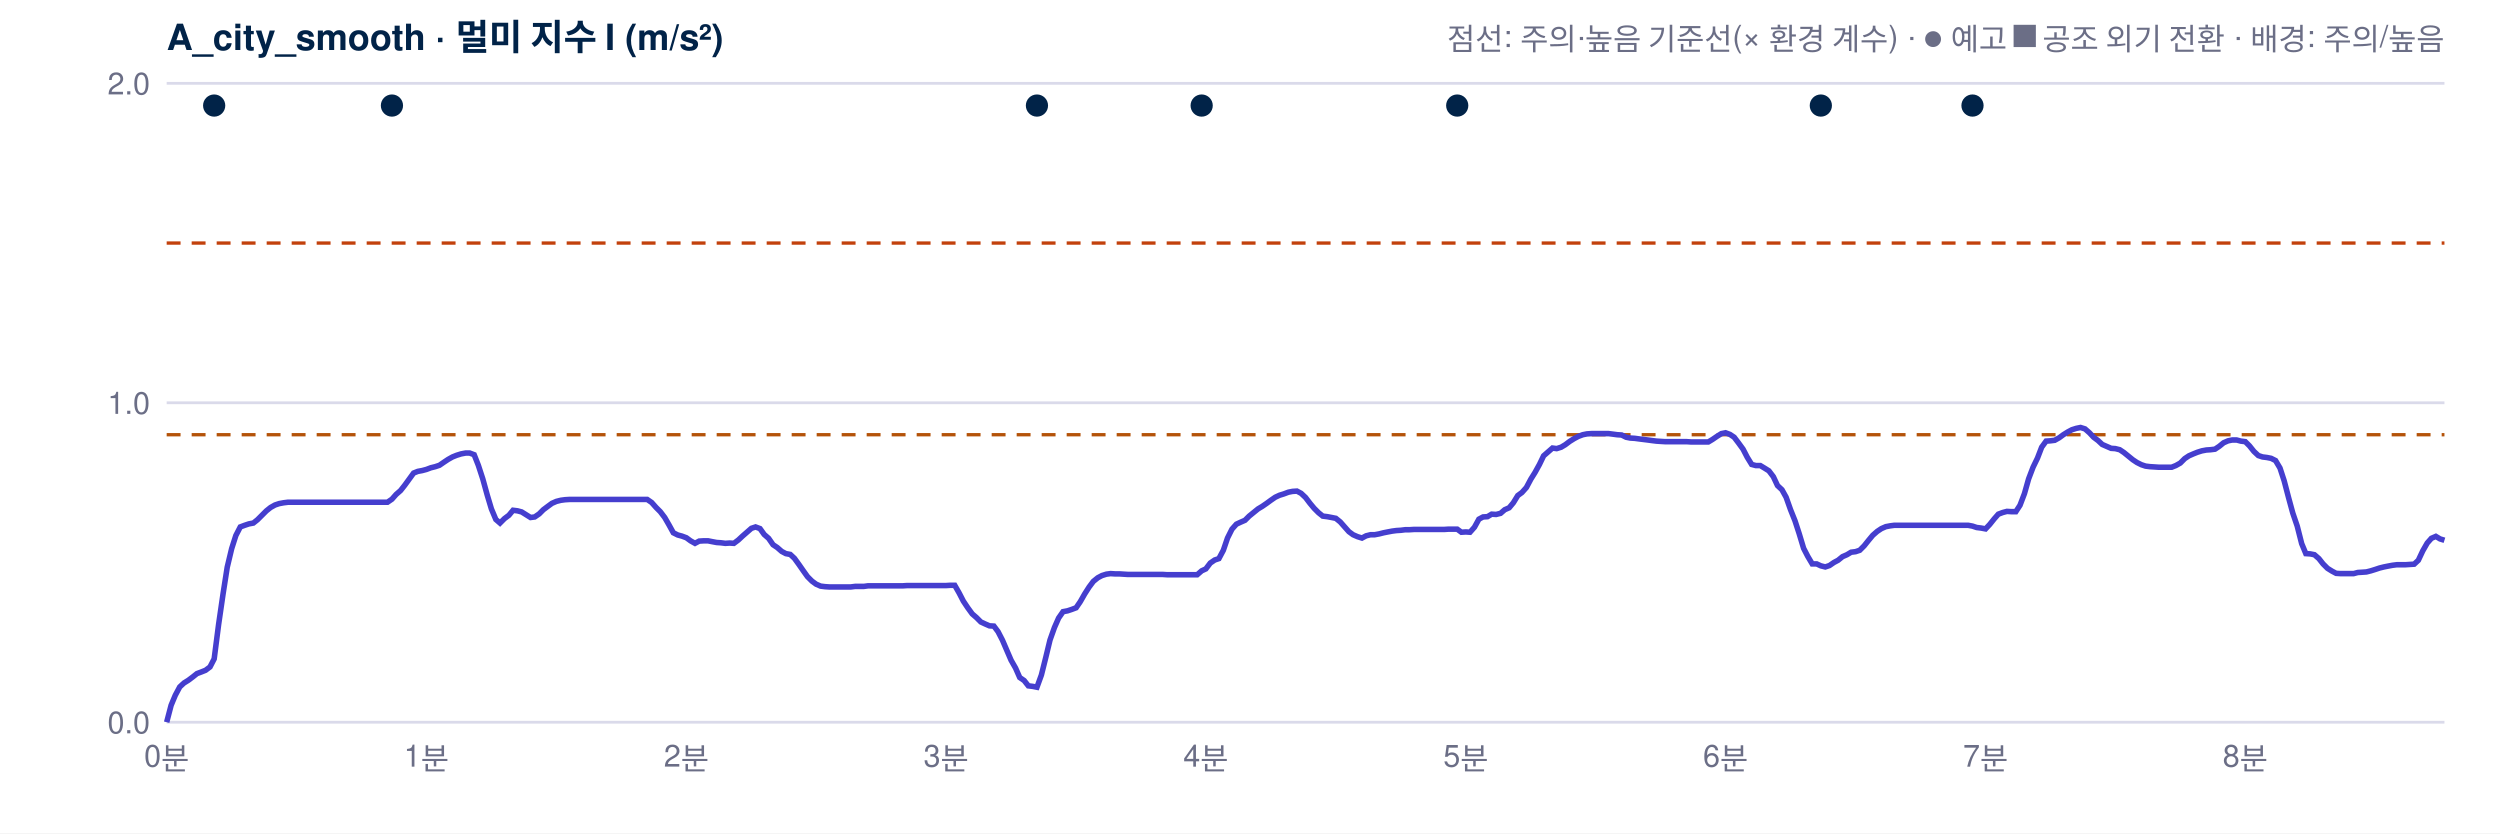
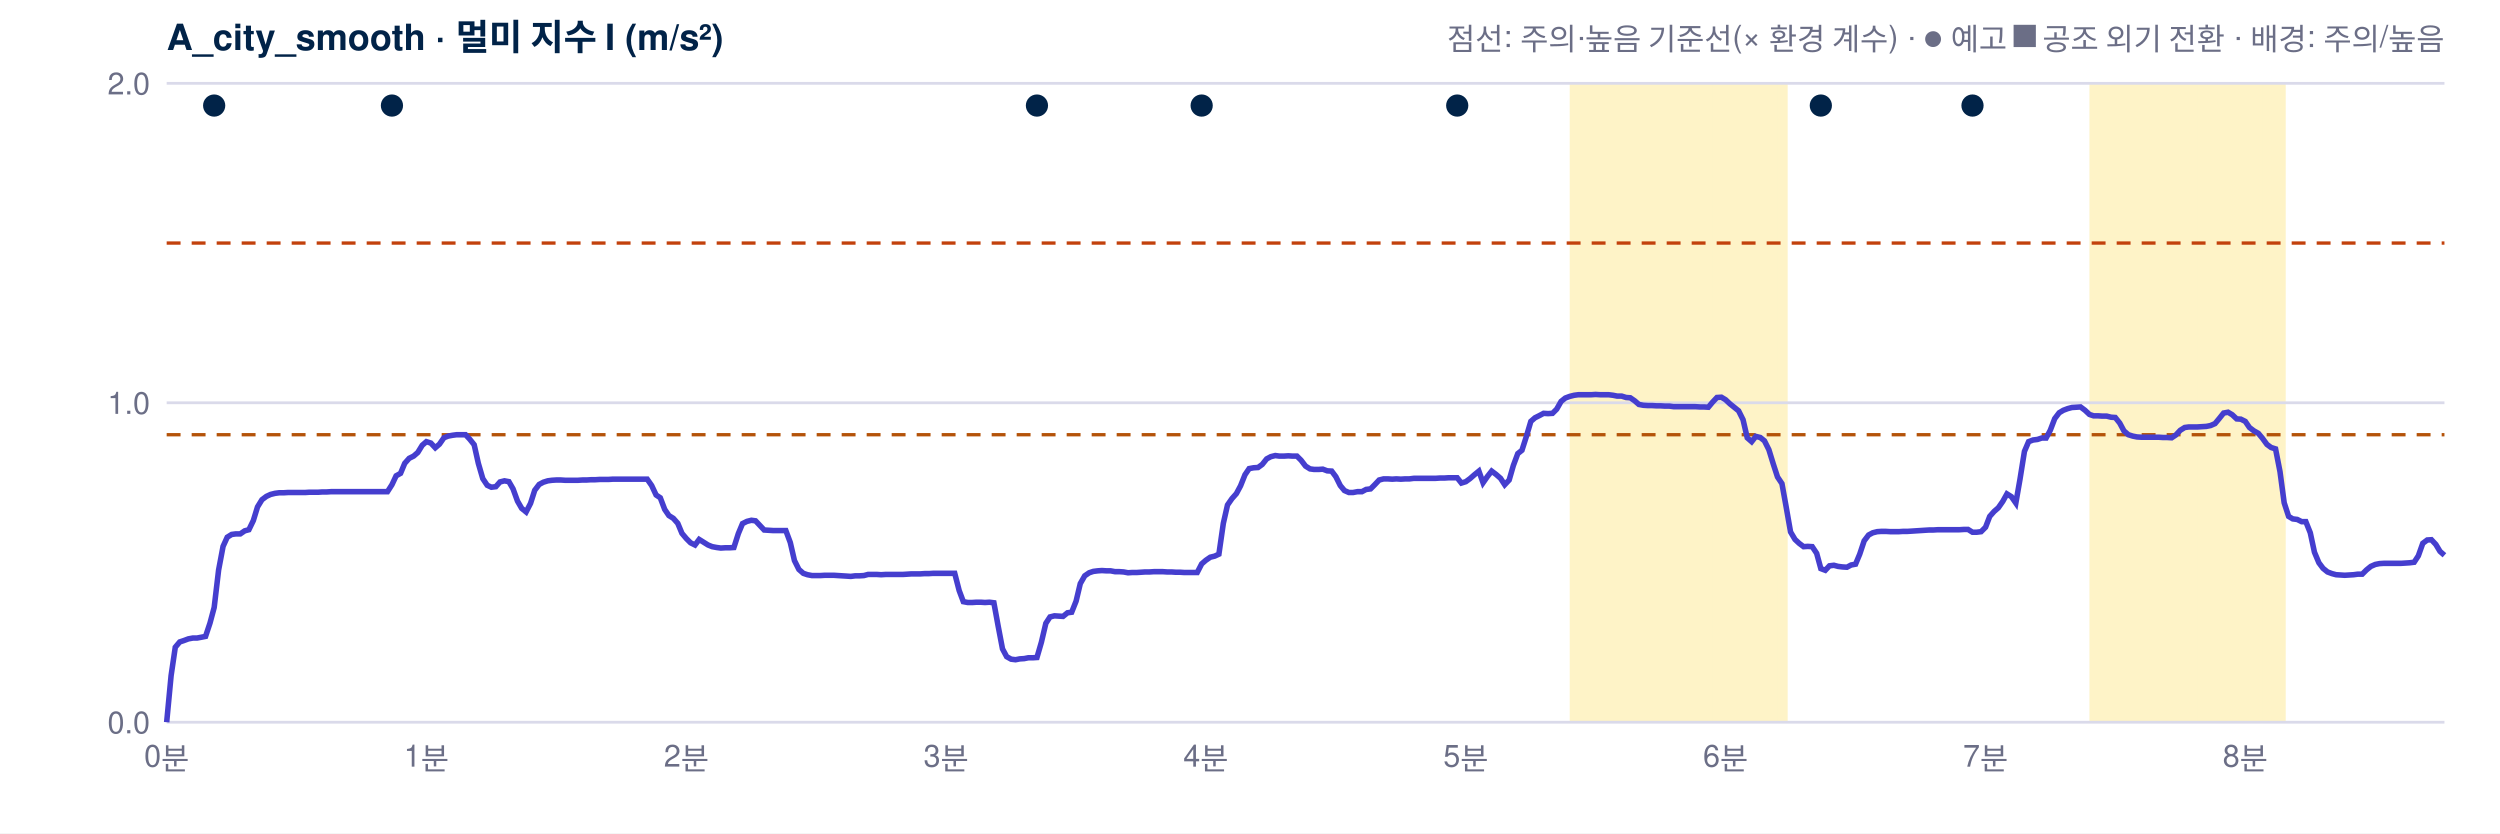
<svg xmlns="http://www.w3.org/2000/svg" viewBox="0 0 900 300" font-family="Helvetica, Arial, sans-serif" font-size="11">
  <rect width="900" height="300" fill="#fff" />
+   <rect x="565.1" y="30" width="2.06" height="230" fill="#FEF3C7" />
+   <rect x="566.7" y="30" width="2.06" height="230" fill="#FEF3C7" />
+   <rect x="568.2" y="30" width="2.06" height="230" fill="#FEF3C7" />
+   <rect x="569.8" y="30" width="2.06" height="230" fill="#FEF3C7" />
+   <rect x="571.3" y="30" width="2.06" height="230" fill="#FEF3C7" />
+   <rect x="572.9" y="30" width="2.06" height="230" fill="#FEF3C7" />
+   <rect x="574.4" y="30" width="2.06" height="230" fill="#FEF3C7" />
+   <rect x="576.0" y="30" width="2.06" height="230" fill="#FEF3C7" />
+   <rect x="577.6" y="30" width="2.06" height="230" fill="#FEF3C7" />
+   <rect x="579.1" y="30" width="2.06" height="230" fill="#FEF3C7" />
+   <rect x="580.7" y="30" width="2.06" height="230" fill="#FEF3C7" />
+   <rect x="582.2" y="30" width="2.06" height="230" fill="#FEF3C7" />
+   <rect x="583.8" y="30" width="2.06" height="230" fill="#FEF3C7" />
+   <rect x="585.4" y="30" width="2.06" height="230" fill="#FEF3C7" />
+   <rect x="586.9" y="30" width="2.06" height="230" fill="#FEF3C7" />
+   <rect x="588.5" y="30" width="2.06" height="230" fill="#FEF3C7" />
+   <rect x="590.0" y="30" width="2.06" height="230" fill="#FEF3C7" />
+   <rect x="591.6" y="30" width="2.06" height="230" fill="#FEF3C7" />
+   <rect x="593.2" y="30" width="2.06" height="230" fill="#FEF3C7" />
+   <rect x="594.7" y="30" width="2.06" height="230" fill="#FEF3C7" />
+   <rect x="596.3" y="30" width="2.06" height="230" fill="#FEF3C7" />
+   <rect x="597.8" y="30" width="2.06" height="230" fill="#FEF3C7" />
+   <rect x="599.4" y="30" width="2.06" height="230" fill="#FEF3C7" />
+   <rect x="601.0" y="30" width="2.06" height="230" fill="#FEF3C7" />
+   <rect x="602.5" y="30" width="2.06" height="230" fill="#FEF3C7" />
+   <rect x="604.1" y="30" width="2.06" height="230" fill="#FEF3C7" />
+   <rect x="605.6" y="30" width="2.06" height="230" fill="#FEF3C7" />
+   <rect x="607.2" y="30" width="2.06" height="230" fill="#FEF3C7" />
+   <rect x="608.7" y="30" width="2.06" height="230" fill="#FEF3C7" />
+   <rect x="610.3" y="30" width="2.06" height="230" fill="#FEF3C7" />
+   <rect x="611.9" y="30" width="2.06" height="230" fill="#FEF3C7" />
+   <rect x="613.4" y="30" width="2.06" height="230" fill="#FEF3C7" />
+   <rect x="615.0" y="30" width="2.06" height="230" fill="#FEF3C7" />
+   <rect x="616.5" y="30" width="2.06" height="230" fill="#FEF3C7" />
+   <rect x="618.1" y="30" width="2.06" height="230" fill="#FEF3C7" />
+   <rect x="619.7" y="30" width="2.06" height="230" fill="#FEF3C7" />
+   <rect x="621.2" y="30" width="2.06" height="230" fill="#FEF3C7" />
+   <rect x="622.8" y="30" width="2.06" height="230" fill="#FEF3C7" />
+   <rect x="624.3" y="30" width="2.06" height="230" fill="#FEF3C7" />
+   <rect x="625.9" y="30" width="2.06" height="230" fill="#FEF3C7" />
+   <rect x="627.5" y="30" width="2.06" height="230" fill="#FEF3C7" />
+   <rect x="629.0" y="30" width="2.06" height="230" fill="#FEF3C7" />
+   <rect x="630.6" y="30" width="2.06" height="230" fill="#FEF3C7" />
+   <rect x="632.1" y="30" width="2.06" height="230" fill="#FEF3C7" />
+   <rect x="633.7" y="30" width="2.06" height="230" fill="#FEF3C7" />
+   <rect x="635.2" y="30" width="2.06" height="230" fill="#FEF3C7" />
+   <rect x="636.8" y="30" width="2.06" height="230" fill="#FEF3C7" />
+   <rect x="638.4" y="30" width="2.06" height="230" fill="#FEF3C7" />
+   <rect x="639.9" y="30" width="2.06" height="230" fill="#FEF3C7" />
+   <rect x="641.5" y="30" width="2.06" height="230" fill="#FEF3C7" />
+   <rect x="752.2" y="30" width="2.06" height="230" fill="#FEF3C7" />
+   <rect x="753.7" y="30" width="2.06" height="230" fill="#FEF3C7" />
+   <rect x="755.3" y="30" width="2.06" height="230" fill="#FEF3C7" />
+   <rect x="756.8" y="30" width="2.06" height="230" fill="#FEF3C7" />
+   <rect x="758.4" y="30" width="2.06" height="230" fill="#FEF3C7" />
+   <rect x="760.0" y="30" width="2.06" height="230" fill="#FEF3C7" />
+   <rect x="761.5" y="30" width="2.06" height="230" fill="#FEF3C7" />
+   <rect x="763.1" y="30" width="2.06" height="230" fill="#FEF3C7" />
+   <rect x="764.6" y="30" width="2.06" height="230" fill="#FEF3C7" />
+   <rect x="766.2" y="30" width="2.06" height="230" fill="#FEF3C7" />
+   <rect x="767.8" y="30" width="2.06" height="230" fill="#FEF3C7" />
+   <rect x="769.3" y="30" width="2.06" height="230" fill="#FEF3C7" />
+   <rect x="770.9" y="30" width="2.06" height="230" fill="#FEF3C7" />
+   <rect x="772.4" y="30" width="2.06" height="230" fill="#FEF3C7" />
+   <rect x="774.0" y="30" width="2.06" height="230" fill="#FEF3C7" />
+   <rect x="775.6" y="30" width="2.06" height="230" fill="#FEF3C7" />
+   <rect x="777.1" y="30" width="2.06" height="230" fill="#FEF3C7" />
+   <rect x="778.7" y="30" width="2.06" height="230" fill="#FEF3C7" />
+   <rect x="780.2" y="30" width="2.06" height="230" fill="#FEF3C7" />
+   <rect x="781.8" y="30" width="2.06" height="230" fill="#FEF3C7" />
+   <rect x="783.3" y="30" width="2.06" height="230" fill="#FEF3C7" />
+   <rect x="784.9" y="30" width="2.06" height="230" fill="#FEF3C7" />
+   <rect x="786.5" y="30" width="2.06" height="230" fill="#FEF3C7" />
+   <rect x="788.0" y="30" width="2.06" height="230" fill="#FEF3C7" />
+   <rect x="789.6" y="30" width="2.06" height="230" fill="#FEF3C7" />
+   <rect x="791.1" y="30" width="2.06" height="230" fill="#FEF3C7" />
+   <rect x="792.7" y="30" width="2.06" height="230" fill="#FEF3C7" />
+   <rect x="794.3" y="30" width="2.06" height="230" fill="#FEF3C7" />
+   <rect x="795.8" y="30" width="2.06" height="230" fill="#FEF3C7" />
+   <rect x="797.4" y="30" width="2.06" height="230" fill="#FEF3C7" />
+   <rect x="798.9" y="30" width="2.06" height="230" fill="#FEF3C7" />
+   <rect x="800.5" y="30" width="2.06" height="230" fill="#FEF3C7" />
+   <rect x="802.1" y="30" width="2.06" height="230" fill="#FEF3C7" />
+   <rect x="803.6" y="30" width="2.06" height="230" fill="#FEF3C7" />
+   <rect x="805.2" y="30" width="2.06" height="230" fill="#FEF3C7" />
+   <rect x="806.7" y="30" width="2.06" height="230" fill="#FEF3C7" />
+   <rect x="808.3" y="30" width="2.06" height="230" fill="#FEF3C7" />
+   <rect x="809.8" y="30" width="2.06" height="230" fill="#FEF3C7" />
+   <rect x="811.4" y="30" width="2.06" height="230" fill="#FEF3C7" />
+   <rect x="813.0" y="30" width="2.06" height="230" fill="#FEF3C7" />
+   <rect x="814.5" y="30" width="2.06" height="230" fill="#FEF3C7" />
+   <rect x="816.1" y="30" width="2.06" height="230" fill="#FEF3C7" />
+   <rect x="817.6" y="30" width="2.06" height="230" fill="#FEF3C7" />
+   <rect x="819.2" y="30" width="2.06" height="230" fill="#FEF3C7" />
+   <rect x="820.8" y="30" width="2.06" height="230" fill="#FEF3C7" />
  <line x1="60" y1="260.0" x2="880" y2="260.0" stroke="#DADAEA" />
  <text x="54" y="264.0" text-anchor="end" fill="#6B6E86">0.0</text>
  <line x1="60" y1="145.0" x2="880" y2="145.0" stroke="#DADAEA" />
  <text x="54" y="149.0" text-anchor="end" fill="#6B6E86">1.0</text>
  <line x1="60" y1="30.0" x2="880" y2="30.0" stroke="#DADAEA" />
  <text x="54" y="34.0" text-anchor="end" fill="#6B6E86">2.0</text>
  <polyline points="60.0,156.5 61.6,156.5 63.1,156.5 64.7,156.5 66.2,156.5 67.8,156.5 69.4,156.5 70.9,156.5 72.5,156.5 74.0,156.5 75.6,156.5 77.1,156.5 78.7,156.5 80.3,156.5 81.8,156.5 83.4,156.5 84.9,156.5 86.5,156.5 88.1,156.5 89.6,156.5 91.2,156.5 92.7,156.5 94.3,156.5 95.9,156.5 97.4,156.5 99.0,156.5 100.5,156.5 102.1,156.5 103.7,156.5 105.2,156.5 106.8,156.5 108.3,156.5 109.9,156.5 111.4,156.5 113.0,156.5 114.6,156.5 116.1,156.5 117.7,156.5 119.2,156.5 120.8,156.5 122.4,156.5 123.9,156.5 125.5,156.5 127.0,156.5 128.6,156.5 130.2,156.5 131.7,156.5 133.3,156.5 134.8,156.5 136.4,156.5 137.9,156.5 139.5,156.5 141.1,156.5 142.6,156.5 144.2,156.5 145.7,156.5 147.3,156.5 148.9,156.5 150.4,156.5 152.0,156.5 153.5,156.5 155.1,156.5 156.7,156.5 158.2,156.5 159.8,156.5 161.3,156.5 162.9,156.5 164.4,156.5 166.0,156.5 167.6,156.5 169.1,156.5 170.7,156.5 172.2,156.5 173.8,156.5 175.4,156.5 176.9,156.5 178.5,156.5 180.0,156.5 181.6,156.5 183.2,156.5 184.7,156.5 186.3,156.5 187.8,156.5 189.4,156.5 191.0,156.5 192.5,156.5 194.1,156.5 195.6,156.5 197.2,156.5 198.7,156.5 200.3,156.5 201.9,156.5 203.4,156.5 205.0,156.5 206.5,156.5 208.1,156.5 209.7,156.5 211.2,156.5 212.8,156.5 214.3,156.5 215.9,156.5 217.5,156.5 219.0,156.5 220.6,156.5 222.1,156.5 223.7,156.5 225.2,156.5 226.8,156.5 228.4,156.5 229.9,156.5 231.5,156.5 233.0,156.5 234.6,156.5 236.2,156.5 237.7,156.5 239.3,156.5 240.8,156.5 242.4,156.5 244.0,156.5 245.5,156.5 247.1,156.5 248.6,156.5 250.2,156.5 251.7,156.5 253.3,156.5 254.9,156.5 256.4,156.5 258.0,156.5 259.5,156.5 261.1,156.5 262.7,156.5 264.2,156.5 265.8,156.5 267.3,156.5 268.9,156.5 270.5,156.5 272.0,156.5 273.6,156.5 275.1,156.5 276.7,156.5 278.3,156.5 279.8,156.5 281.4,156.5 282.9,156.5 284.5,156.5 286.0,156.5 287.6,156.5 289.2,156.5 290.7,156.5 292.3,156.5 293.8,156.5 295.4,156.5 297.0,156.5 298.5,156.5 300.1,156.5 301.6,156.5 303.2,156.5 304.8,156.5 306.3,156.5 307.9,156.5 309.4,156.5 311.0,156.5 312.5,156.5 314.1,156.5 315.7,156.5 317.2,156.5 318.8,156.5 320.3,156.5 321.9,156.5 323.5,156.5 325.0,156.5 326.6,156.5 328.1,156.5 329.7,156.5 331.3,156.5 332.8,156.5 334.4,156.5 335.9,156.5 337.5,156.5 339.0,156.5 340.6,156.5 342.2,156.5 343.7,156.5 345.3,156.5 346.8,156.5 348.4,156.5 350.0,156.5 351.5,156.5 353.1,156.5 354.6,156.5 356.2,156.5 357.8,156.5 359.3,156.5 360.9,156.5 362.4,156.5 364.0,156.5 365.6,156.5 367.1,156.5 368.7,156.5 370.2,156.5 371.8,156.5 373.3,156.5 374.9,156.5 376.5,156.5 378.0,156.5 379.6,156.5 381.1,156.5 382.7,156.5 384.3,156.5 385.8,156.5 387.4,156.5 388.9,156.5 390.5,156.5 392.1,156.5 393.6,156.5 395.2,156.5 396.7,156.5 398.3,156.5 399.8,156.5 401.4,156.5 403.0,156.5 404.5,156.5 406.1,156.5 407.6,156.5 409.2,156.5 410.8,156.5 412.3,156.5 413.9,156.5 415.4,156.5 417.0,156.5 418.6,156.5 420.1,156.5 421.7,156.5 423.2,156.5 424.8,156.5 426.3,156.5 427.9,156.5 429.5,156.5 431.0,156.5 432.6,156.5 434.1,156.5 435.7,156.5 437.3,156.5 438.8,156.5 440.4,156.5 441.9,156.5 443.5,156.5 445.1,156.5 446.6,156.5 448.2,156.5 449.7,156.5 451.3,156.5 452.9,156.5 454.4,156.5 456.0,156.5 457.5,156.5 459.1,156.5 460.6,156.5 462.2,156.5 463.8,156.5 465.3,156.5 466.9,156.5 468.4,156.5 470.0,156.5 471.6,156.5 473.1,156.5 474.7,156.5 476.2,156.5 477.8,156.5 479.4,156.5 480.9,156.5 482.5,156.5 484.0,156.5 485.6,156.5 487.1,156.5 488.7,156.5 490.3,156.5 491.8,156.5 493.4,156.5 494.9,156.5 496.5,156.5 498.1,156.5 499.6,156.5 501.2,156.5 502.7,156.5 504.3,156.5 505.9,156.5 507.4,156.5 509.0,156.5 510.5,156.5 512.1,156.5 513.7,156.5 515.2,156.5 516.8,156.5 518.3,156.5 519.9,156.5 521.4,156.5 523.0,156.5 524.6,156.5 526.1,156.5 527.7,156.5 529.2,156.5 530.8,156.5 532.4,156.5 533.9,156.5 535.5,156.5 537.0,156.5 538.6,156.5 540.2,156.5 541.7,156.5 543.3,156.5 544.8,156.5 546.4,156.5 547.9,156.5 549.5,156.5 551.1,156.5 552.6,156.5 554.2,156.5 555.7,156.5 557.3,156.5 558.9,156.5 560.4,156.5 562.0,156.5 563.5,156.5 565.1,156.5 566.7,156.5 568.2,156.5 569.8,156.5 571.3,156.5 572.9,156.5 574.4,156.5 576.0,156.5 577.6,156.5 579.1,156.5 580.7,156.5 582.2,156.5 583.8,156.5 585.4,156.5 586.9,156.5 588.5,156.5 590.0,156.5 591.6,156.5 593.2,156.5 594.7,156.5 596.3,156.5 597.8,156.5 599.4,156.5 601.0,156.5 602.5,156.5 604.1,156.5 605.6,156.5 607.2,156.5 608.7,156.5 610.3,156.5 611.9,156.5 613.4,156.5 615.0,156.5 616.5,156.5 618.1,156.5 619.7,156.5 621.2,156.5 622.8,156.5 624.3,156.5 625.9,156.5 627.5,156.5 629.0,156.5 630.6,156.5 632.1,156.5 633.7,156.5 635.2,156.5 636.8,156.5 638.4,156.5 639.9,156.5 641.5,156.5 643.0,156.5 644.6,156.5 646.2,156.5 647.7,156.5 649.3,156.5 650.8,156.5 652.4,156.5 654.0,156.5 655.5,156.5 657.1,156.5 658.6,156.5 660.2,156.5 661.7,156.5 663.3,156.5 664.9,156.5 666.4,156.5 668.0,156.5 669.5,156.5 671.1,156.5 672.7,156.5 674.2,156.5 675.8,156.5 677.3,156.5 678.9,156.5 680.5,156.5 682.0,156.5 683.6,156.5 685.1,156.5 686.7,156.5 688.3,156.5 689.8,156.5 691.4,156.5 692.9,156.5 694.5,156.5 696.0,156.5 697.6,156.5 699.2,156.5 700.7,156.5 702.3,156.5 703.8,156.5 705.4,156.5 707.0,156.5 708.5,156.5 710.1,156.5 711.6,156.5 713.2,156.5 714.8,156.5 716.3,156.5 717.9,156.5 719.4,156.5 721.0,156.5 722.5,156.5 724.1,156.5 725.7,156.5 727.2,156.5 728.8,156.5 730.3,156.5 731.9,156.5 733.5,156.5 735.0,156.5 736.6,156.5 738.1,156.5 739.7,156.5 741.3,156.5 742.8,156.5 744.4,156.5 745.9,156.5 747.5,156.5 749.0,156.5 750.6,156.5 752.2,156.5 753.7,156.5 755.3,156.5 756.8,156.5 758.4,156.5 760.0,156.5 761.5,156.5 763.1,156.5 764.6,156.5 766.2,156.5 767.8,156.5 769.3,156.5 770.9,156.5 772.4,156.5 774.0,156.5 775.6,156.5 777.1,156.5 778.7,156.5 780.2,156.5 781.8,156.5 783.3,156.5 784.9,156.5 786.5,156.5 788.0,156.5 789.6,156.5 791.1,156.5 792.7,156.5 794.3,156.5 795.8,156.5 797.4,156.5 798.9,156.5 800.5,156.5 802.1,156.5 803.6,156.5 805.2,156.5 806.7,156.5 808.3,156.5 809.8,156.5 811.4,156.5 813.0,156.5 814.5,156.5 816.1,156.5 817.6,156.5 819.2,156.5 820.8,156.5 822.3,156.5 823.9,156.5 825.4,156.5 827.0,156.5 828.6,156.5 830.1,156.5 831.7,156.5 833.2,156.5 834.8,156.5 836.3,156.5 837.9,156.5 839.5,156.5 841.0,156.5 842.6,156.5 844.1,156.5 845.7,156.5 847.3,156.5 848.8,156.5 850.4,156.5 851.9,156.5 853.5,156.5 855.1,156.5 856.6,156.5 858.2,156.5 859.7,156.5 861.3,156.5 862.9,156.5 864.4,156.5 866.0,156.5 867.5,156.5 869.1,156.5 870.6,156.5 872.2,156.5 873.8,156.5 875.3,156.5 876.9,156.5 878.4,156.5 880.0,156.5" fill="none" stroke="#B45309" stroke-width="1.2" stroke-dasharray="5 4" />
  <polyline points="60.0,87.5 61.6,87.5 63.1,87.5 64.7,87.5 66.2,87.5 67.8,87.5 69.4,87.5 70.9,87.5 72.5,87.5 74.0,87.5 75.6,87.5 77.1,87.5 78.7,87.5 80.3,87.5 81.8,87.5 83.4,87.5 84.9,87.5 86.5,87.5 88.1,87.5 89.6,87.5 91.2,87.5 92.7,87.5 94.3,87.5 95.9,87.5 97.4,87.5 99.0,87.5 100.5,87.5 102.1,87.5 103.7,87.5 105.2,87.5 106.8,87.5 108.3,87.5 109.9,87.5 111.4,87.5 113.0,87.5 114.6,87.5 116.1,87.5 117.7,87.5 119.2,87.5 120.8,87.5 122.4,87.5 123.9,87.5 125.5,87.5 127.0,87.5 128.6,87.5 130.2,87.5 131.7,87.5 133.3,87.5 134.8,87.5 136.4,87.5 137.9,87.5 139.5,87.5 141.1,87.5 142.6,87.5 144.2,87.5 145.7,87.5 147.3,87.5 148.9,87.5 150.4,87.5 152.0,87.5 153.5,87.5 155.1,87.5 156.7,87.5 158.2,87.5 159.8,87.5 161.3,87.5 162.9,87.5 164.4,87.5 166.0,87.5 167.6,87.5 169.1,87.5 170.7,87.5 172.2,87.5 173.8,87.5 175.4,87.5 176.9,87.5 178.5,87.5 180.0,87.5 181.6,87.5 183.2,87.5 184.7,87.5 186.3,87.5 187.8,87.5 189.4,87.5 191.0,87.5 192.5,87.5 194.1,87.5 195.6,87.5 197.2,87.5 198.7,87.5 200.3,87.5 201.9,87.5 203.4,87.5 205.0,87.5 206.5,87.5 208.1,87.5 209.7,87.5 211.2,87.5 212.8,87.5 214.3,87.5 215.9,87.5 217.5,87.5 219.0,87.5 220.6,87.5 222.1,87.5 223.7,87.5 225.2,87.5 226.8,87.5 228.4,87.5 229.9,87.5 231.5,87.5 233.0,87.5 234.6,87.5 236.2,87.5 237.7,87.5 239.3,87.5 240.8,87.5 242.4,87.5 244.0,87.5 245.5,87.5 247.1,87.5 248.6,87.5 250.2,87.5 251.7,87.5 253.3,87.5 254.9,87.5 256.4,87.5 258.0,87.5 259.5,87.5 261.1,87.5 262.7,87.5 264.2,87.5 265.8,87.5 267.3,87.5 268.9,87.5 270.5,87.5 272.0,87.5 273.6,87.5 275.1,87.5 276.7,87.5 278.3,87.5 279.8,87.5 281.4,87.5 282.9,87.5 284.5,87.5 286.0,87.5 287.6,87.5 289.2,87.5 290.7,87.5 292.3,87.5 293.8,87.5 295.4,87.5 297.0,87.5 298.5,87.5 300.1,87.5 301.6,87.5 303.2,87.5 304.8,87.5 306.3,87.5 307.9,87.5 309.4,87.5 311.0,87.5 312.5,87.5 314.1,87.5 315.7,87.5 317.2,87.5 318.8,87.5 320.3,87.5 321.9,87.5 323.5,87.5 325.0,87.5 326.6,87.5 328.1,87.5 329.7,87.5 331.3,87.5 332.8,87.5 334.4,87.5 335.9,87.5 337.5,87.5 339.0,87.5 340.6,87.5 342.2,87.5 343.7,87.5 345.3,87.5 346.8,87.5 348.4,87.5 350.0,87.5 351.5,87.5 353.1,87.5 354.6,87.5 356.2,87.5 357.8,87.5 359.3,87.5 360.9,87.5 362.4,87.5 364.0,87.5 365.6,87.5 367.1,87.5 368.7,87.5 370.2,87.5 371.8,87.5 373.3,87.5 374.9,87.5 376.5,87.5 378.0,87.5 379.6,87.5 381.1,87.5 382.7,87.5 384.3,87.5 385.8,87.5 387.4,87.5 388.9,87.5 390.5,87.5 392.1,87.5 393.6,87.5 395.2,87.5 396.7,87.5 398.3,87.5 399.8,87.5 401.4,87.5 403.0,87.5 404.5,87.5 406.1,87.5 407.6,87.5 409.2,87.5 410.8,87.5 412.3,87.5 413.9,87.5 415.4,87.5 417.0,87.5 418.6,87.5 420.1,87.5 421.7,87.5 423.2,87.5 424.8,87.5 426.3,87.5 427.9,87.5 429.5,87.5 431.0,87.5 432.6,87.5 434.1,87.5 435.7,87.5 437.3,87.5 438.8,87.5 440.4,87.5 441.9,87.5 443.5,87.5 445.1,87.5 446.6,87.5 448.2,87.5 449.7,87.5 451.3,87.5 452.9,87.5 454.4,87.5 456.0,87.5 457.5,87.5 459.1,87.5 460.6,87.5 462.2,87.5 463.8,87.5 465.3,87.5 466.9,87.5 468.4,87.5 470.0,87.5 471.6,87.5 473.1,87.5 474.7,87.5 476.2,87.5 477.8,87.5 479.4,87.5 480.9,87.5 482.5,87.5 484.0,87.5 485.6,87.5 487.1,87.5 488.7,87.5 490.3,87.5 491.8,87.5 493.4,87.5 494.9,87.5 496.5,87.5 498.1,87.5 499.6,87.5 501.2,87.5 502.7,87.5 504.3,87.5 505.9,87.5 507.4,87.5 509.0,87.5 510.5,87.5 512.1,87.5 513.7,87.5 515.2,87.5 516.8,87.5 518.3,87.5 519.9,87.5 521.4,87.5 523.0,87.5 524.6,87.5 526.1,87.5 527.7,87.5 529.2,87.5 530.8,87.5 532.4,87.5 533.9,87.5 535.5,87.5 537.0,87.5 538.6,87.5 540.2,87.5 541.7,87.5 543.3,87.5 544.8,87.5 546.4,87.5 547.9,87.5 549.5,87.5 551.1,87.5 552.6,87.5 554.2,87.5 555.7,87.5 557.3,87.5 558.9,87.5 560.4,87.5 562.0,87.5 563.5,87.5 565.1,87.5 566.7,87.5 568.2,87.5 569.8,87.5 571.3,87.5 572.9,87.5 574.4,87.5 576.0,87.5 577.6,87.5 579.1,87.5 580.7,87.5 582.2,87.5 583.8,87.5 585.4,87.5 586.9,87.5 588.5,87.5 590.0,87.5 591.6,87.5 593.2,87.5 594.7,87.5 596.3,87.5 597.8,87.5 599.4,87.5 601.0,87.5 602.5,87.5 604.1,87.5 605.6,87.5 607.2,87.5 608.7,87.5 610.3,87.5 611.9,87.5 613.4,87.5 615.0,87.5 616.5,87.5 618.1,87.5 619.7,87.5 621.2,87.5 622.8,87.5 624.3,87.5 625.9,87.5 627.5,87.5 629.0,87.5 630.6,87.5 632.1,87.5 633.7,87.5 635.2,87.5 636.8,87.5 638.4,87.5 639.9,87.5 641.5,87.5 643.0,87.5 644.6,87.5 646.2,87.5 647.7,87.5 649.3,87.5 650.8,87.5 652.4,87.5 654.0,87.5 655.5,87.5 657.1,87.5 658.6,87.5 660.2,87.5 661.7,87.5 663.3,87.5 664.9,87.5 666.4,87.5 668.0,87.5 669.5,87.5 671.1,87.5 672.7,87.5 674.2,87.5 675.8,87.5 677.3,87.5 678.9,87.5 680.5,87.5 682.0,87.5 683.6,87.5 685.1,87.5 686.7,87.5 688.3,87.5 689.8,87.5 691.4,87.5 692.9,87.5 694.5,87.5 696.0,87.5 697.6,87.5 699.2,87.5 700.7,87.5 702.3,87.5 703.8,87.5 705.4,87.5 707.0,87.5 708.5,87.5 710.1,87.5 711.6,87.5 713.2,87.5 714.8,87.5 716.3,87.5 717.9,87.5 719.4,87.5 721.0,87.5 722.5,87.5 724.1,87.5 725.7,87.5 727.2,87.5 728.8,87.5 730.3,87.5 731.9,87.5 733.5,87.5 735.0,87.5 736.6,87.5 738.1,87.5 739.7,87.5 741.3,87.5 742.8,87.5 744.4,87.5 745.9,87.5 747.5,87.5 749.0,87.5 750.6,87.5 752.2,87.5 753.7,87.5 755.3,87.5 756.8,87.5 758.4,87.5 760.0,87.5 761.5,87.5 763.1,87.5 764.6,87.5 766.2,87.5 767.8,87.5 769.3,87.5 770.9,87.5 772.4,87.5 774.0,87.5 775.6,87.5 777.1,87.5 778.7,87.5 780.2,87.5 781.8,87.5 783.3,87.5 784.9,87.5 786.5,87.5 788.0,87.5 789.6,87.5 791.1,87.5 792.7,87.5 794.3,87.5 795.8,87.5 797.4,87.5 798.9,87.5 800.5,87.5 802.1,87.5 803.6,87.5 805.2,87.5 806.7,87.5 808.3,87.5 809.8,87.5 811.4,87.5 813.0,87.5 814.5,87.5 816.1,87.5 817.6,87.5 819.2,87.5 820.8,87.5 822.3,87.5 823.9,87.5 825.4,87.5 827.0,87.5 828.6,87.5 830.1,87.5 831.7,87.5 833.2,87.5 834.8,87.5 836.3,87.5 837.9,87.5 839.5,87.5 841.0,87.5 842.6,87.5 844.1,87.5 845.7,87.5 847.3,87.5 848.8,87.5 850.4,87.5 851.9,87.5 853.5,87.5 855.1,87.5 856.6,87.5 858.2,87.5 859.7,87.5 861.3,87.5 862.9,87.5 864.4,87.5 866.0,87.5 867.5,87.5 869.1,87.5 870.6,87.5 872.2,87.5 873.8,87.5 875.3,87.5 876.9,87.5 878.4,87.5 880.0,87.5" fill="none" stroke="#C2410C" stroke-width="1.2" stroke-dasharray="5 4" />
-   <polyline points="60.0,260.0 61.6,253.9 63.1,250.3 64.7,247.3 66.2,245.9 67.8,244.9 69.4,243.7 70.9,242.5 72.5,241.9 74.0,241.3 75.6,240.1 77.1,237.2 78.7,224.8 80.3,213.8 81.8,204.2 83.4,197.5 84.9,192.8 86.5,189.7 88.1,189.1 89.6,188.6 91.2,188.3 92.7,187.1 94.3,185.5 95.9,183.9 97.4,182.7 99.0,181.8 100.5,181.3 102.1,181.0 103.7,180.8 105.2,180.8 106.8,180.8 108.3,180.8 109.9,180.8 111.4,180.8 113.0,180.8 114.6,180.8 116.1,180.8 117.7,180.8 119.2,180.8 120.8,180.8 122.4,180.8 123.9,180.8 125.5,180.8 127.0,180.8 128.6,180.8 130.2,180.8 131.7,180.8 133.3,180.8 134.8,180.8 136.4,180.8 137.9,180.8 139.5,180.8 141.1,179.7 142.6,178.0 144.2,176.6 145.7,174.7 147.3,172.5 148.9,170.3 150.4,169.7 152.0,169.4 153.5,169.0 155.1,168.4 156.7,168.0 158.2,167.5 159.8,166.4 161.3,165.4 162.9,164.5 164.4,163.9 166.0,163.4 167.6,163.1 169.1,163.1 170.7,163.7 172.2,167.5 173.8,172.4 175.4,178.2 176.9,183.2 178.5,187.0 180.0,188.3 181.6,186.7 183.2,185.5 184.7,183.7 186.3,183.9 187.8,184.3 189.4,185.3 191.0,186.3 192.5,186.1 194.1,185.0 195.6,183.5 197.2,182.3 198.7,181.2 200.3,180.5 201.9,180.1 203.4,179.9 205.0,179.8 206.5,179.8 208.1,179.8 209.7,179.8 211.2,179.8 212.8,179.8 214.3,179.8 215.9,179.8 217.5,179.8 219.0,179.8 220.6,179.8 222.1,179.8 223.7,179.8 225.2,179.8 226.8,179.8 228.4,179.8 229.9,179.8 231.5,179.8 233.0,179.8 234.6,180.9 236.2,182.7 237.7,184.2 239.3,186.3 240.8,188.9 242.4,191.8 244.0,192.6 245.5,193.0 247.1,193.6 248.6,194.7 250.2,195.6 251.7,194.8 253.3,194.7 254.9,194.7 256.4,195.0 258.0,195.3 259.5,195.4 261.1,195.6 262.7,195.5 264.2,195.6 265.8,194.4 267.3,193.0 268.9,191.6 270.5,190.2 272.0,189.7 273.6,190.3 275.1,192.4 276.7,193.8 278.3,196.1 279.8,197.1 281.4,198.5 282.9,199.3 284.5,199.6 286.0,201.0 287.6,203.2 289.2,205.5 290.7,207.6 292.3,209.2 293.8,210.3 295.4,211.0 297.0,211.2 298.5,211.3 300.1,211.3 301.6,211.3 303.2,211.3 304.8,211.3 306.3,211.3 307.9,211.1 309.4,211.1 311.0,211.1 312.5,210.9 314.1,210.9 315.7,210.9 317.2,210.9 318.8,210.9 320.3,210.9 321.9,210.9 323.5,210.9 325.0,210.9 326.6,210.8 328.1,210.8 329.7,210.8 331.3,210.8 332.8,210.8 334.4,210.8 335.9,210.8 337.5,210.8 339.0,210.8 340.6,210.8 342.2,210.7 343.7,210.7 345.3,213.5 346.8,216.4 348.4,218.8 350.0,221.0 351.5,222.3 353.1,223.9 354.6,224.6 356.2,225.3 357.8,225.4 359.3,227.4 360.9,230.5 362.4,234.0 364.0,237.7 365.6,240.5 367.1,243.9 368.7,245.0 370.2,246.9 371.8,247.1 373.3,247.4 374.9,243.0 376.5,236.6 378.0,230.4 379.6,225.9 381.1,222.5 382.7,220.2 384.3,219.9 385.8,219.4 387.4,218.8 388.9,216.6 390.5,213.8 392.1,211.3 393.6,209.3 395.2,208.0 396.7,207.2 398.3,206.7 399.8,206.5 401.4,206.6 403.0,206.6 404.5,206.7 406.1,206.8 407.6,206.8 409.2,206.8 410.8,206.8 412.3,206.8 413.9,206.8 415.4,206.8 417.0,206.8 418.6,206.8 420.1,206.9 421.7,206.9 423.2,206.9 424.8,206.9 426.3,206.9 427.9,206.9 429.5,206.9 431.0,206.9 432.6,205.5 434.1,204.8 435.7,202.7 437.3,201.6 438.8,201.1 440.4,198.1 441.9,193.7 443.5,190.5 445.1,188.7 446.6,188.0 448.2,187.3 449.7,185.8 451.3,184.5 452.9,183.2 454.4,182.3 456.0,181.2 457.5,180.1 459.1,179.0 460.6,178.3 462.2,177.8 463.8,177.2 465.3,176.9 466.9,176.8 468.4,177.6 470.0,179.1 471.6,181.2 473.1,183.0 474.7,184.6 476.2,185.8 477.8,186.0 479.4,186.3 480.9,186.6 482.5,187.9 484.0,189.6 485.6,191.4 487.1,192.5 488.7,193.2 490.3,193.7 491.8,192.9 493.4,192.5 494.9,192.5 496.5,192.2 498.1,191.8 499.6,191.5 501.2,191.2 502.7,191.0 504.3,190.9 505.9,190.7 507.4,190.7 509.0,190.6 510.5,190.6 512.1,190.6 513.7,190.6 515.2,190.6 516.8,190.6 518.3,190.6 519.9,190.6 521.4,190.5 523.0,190.5 524.6,190.5 526.1,191.6 527.7,191.5 529.2,191.6 530.8,189.8 532.4,186.9 533.9,186.1 535.5,186.0 537.0,185.1 538.6,185.2 540.2,184.8 541.7,183.5 543.3,182.8 544.8,181.0 546.4,178.4 547.9,177.3 549.5,175.5 551.1,172.5 552.6,170.1 554.2,167.2 555.7,164.1 557.3,162.7 558.9,161.3 560.4,161.5 562.0,161.0 563.5,160.1 565.1,158.9 566.7,157.9 568.2,157.1 569.8,156.5 571.3,156.2 572.9,156.1 574.4,156.1 576.0,156.1 577.6,156.1 579.1,156.1 580.7,156.3 582.2,156.5 583.8,156.6 585.4,157.4 586.9,157.7 588.5,157.8 590.0,158.0 591.6,158.2 593.2,158.4 594.7,158.6 596.3,158.8 597.8,158.9 599.4,159.0 601.0,159.0 602.5,159.0 604.1,159.0 605.6,159.0 607.2,159.0 608.7,159.1 610.3,159.1 611.9,159.1 613.4,159.1 615.0,159.1 616.5,158.2 618.1,157.1 619.7,156.1 621.2,155.8 622.8,156.4 624.3,157.4 625.9,159.5 627.5,161.7 629.0,164.6 630.6,167.2 632.1,167.6 633.7,167.6 635.2,168.5 636.8,169.5 638.4,171.6 639.9,174.8 641.5,176.3 643.0,179.0 644.6,183.5 646.2,187.5 647.7,192.1 649.3,197.4 650.8,200.3 652.4,203.0 654.0,203.0 655.5,203.7 657.1,204.1 658.6,203.6 660.2,202.5 661.7,201.7 663.3,200.4 664.9,199.7 666.4,198.8 668.0,198.6 669.5,198.1 671.1,196.5 672.7,194.5 674.2,192.7 675.8,191.3 677.3,190.3 678.9,189.6 680.5,189.3 682.0,189.1 683.6,189.1 685.1,189.1 686.7,189.1 688.3,189.1 689.8,189.1 691.4,189.1 692.9,189.1 694.5,189.1 696.0,189.1 697.6,189.1 699.2,189.1 700.7,189.1 702.3,189.1 703.8,189.1 705.4,189.1 707.0,189.1 708.5,189.1 710.1,189.4 711.6,189.9 713.2,190.1 714.8,190.4 716.3,188.8 717.9,186.8 719.4,185.1 721.0,184.5 722.5,184.1 724.1,184.2 725.7,184.2 727.2,181.9 728.8,177.7 730.3,172.4 731.9,168.2 733.5,164.9 735.0,161.0 736.6,158.8 738.1,158.7 739.7,158.5 741.3,157.6 742.8,156.5 744.4,155.5 745.9,154.7 747.5,154.2 749.0,153.9 750.6,154.4 752.2,155.8 753.7,157.4 755.3,158.6 756.8,160.0 758.4,160.7 760.0,161.4 761.5,161.5 763.1,161.9 764.6,162.9 766.2,164.2 767.8,165.5 769.3,166.5 770.9,167.3 772.4,167.8 774.0,168.0 775.6,168.1 777.1,168.2 778.7,168.2 780.2,168.2 781.8,168.2 783.3,167.6 784.9,166.7 786.5,165.1 788.0,164.1 789.6,163.4 791.1,162.8 792.7,162.3 794.3,162.0 795.8,161.9 797.4,161.7 798.9,160.7 800.5,159.4 802.1,158.7 803.6,158.4 805.2,158.4 806.7,158.8 808.3,159.0 809.8,160.5 811.4,162.5 813.0,164.0 814.5,164.5 816.1,164.7 817.6,165.0 819.2,165.8 820.8,168.5 822.3,173.1 823.9,179.2 825.4,184.7 827.0,189.4 828.6,195.7 830.1,199.3 831.7,199.4 833.2,199.7 834.8,201.1 836.3,203.0 837.9,204.6 839.5,205.6 841.0,206.4 842.6,206.5 844.1,206.5 845.7,206.5 847.3,206.5 848.8,206.1 850.4,206.0 851.9,205.9 853.5,205.5 855.1,205.0 856.6,204.5 858.2,204.1 859.7,203.8 861.3,203.5 862.9,203.3 864.4,203.3 866.0,203.3 867.5,203.2 869.1,203.1 870.6,201.7 872.2,198.3 873.8,195.5 875.3,193.8 876.9,193.1 878.4,194.0 880.0,194.5" fill="none" stroke="#453ECE" stroke-width="2" />
+   <polyline points="60.0,260.0 61.6,243.2 63.1,233.0 64.7,231.1 66.2,230.6 67.8,230.0 69.4,229.7 70.9,229.7 72.5,229.4 74.0,229.1 75.6,224.3 77.1,218.7 78.7,205.2 80.3,196.7 81.8,193.4 83.4,192.4 84.9,192.2 86.5,192.2 88.1,191.1 89.6,190.7 91.2,187.4 92.7,182.5 94.3,179.9 95.9,178.7 97.4,178.0 99.0,177.6 100.5,177.4 102.1,177.4 103.7,177.3 105.2,177.3 106.8,177.3 108.3,177.3 109.9,177.3 111.4,177.2 113.0,177.2 114.6,177.2 116.1,177.1 117.7,177.1 119.2,177.0 120.8,177.0 122.4,177.0 123.9,177.0 125.5,177.0 127.0,177.0 128.6,177.0 130.2,177.0 131.7,177.0 133.3,177.0 134.8,177.0 136.4,177.0 137.9,177.0 139.5,177.0 141.1,174.5 142.6,171.3 144.2,170.4 145.7,166.8 147.3,165.0 148.9,164.2 150.4,162.9 152.0,160.3 153.5,159.0 155.1,159.5 156.7,161.2 158.2,159.9 159.8,157.6 161.3,157.0 162.9,156.7 164.4,156.5 166.0,156.5 167.6,156.5 169.1,158.1 170.7,160.1 172.2,166.8 173.8,172.3 175.4,174.7 176.9,175.4 178.5,175.2 180.0,173.5 181.6,173.1 183.2,173.4 184.7,176.0 186.3,180.4 187.8,183.0 189.4,184.3 191.0,181.2 192.5,176.5 194.1,174.4 195.6,173.6 197.2,173.1 198.7,172.9 200.3,172.8 201.9,172.8 203.4,172.9 205.0,172.9 206.5,172.9 208.1,172.9 209.7,172.8 211.2,172.8 212.8,172.7 214.3,172.7 215.9,172.6 217.5,172.6 219.0,172.6 220.6,172.5 222.1,172.5 223.7,172.5 225.2,172.5 226.8,172.5 228.4,172.5 229.9,172.5 231.5,172.5 233.0,172.5 234.6,174.8 236.2,178.2 237.7,179.2 239.3,183.4 240.8,185.6 242.4,186.6 244.0,188.4 245.5,192.0 247.1,193.9 248.6,195.4 250.2,196.2 251.7,194.2 253.3,195.2 254.9,196.2 256.4,196.8 258.0,197.1 259.5,197.3 261.1,197.2 262.7,197.2 264.2,197.1 265.8,192.1 267.3,188.5 268.9,187.7 270.5,187.3 272.0,187.5 273.6,189.2 275.1,190.8 276.7,190.9 278.3,191.0 279.8,191.0 281.4,191.0 282.9,191.0 284.5,195.3 286.0,201.8 287.6,205.0 289.2,206.4 290.7,206.9 292.3,207.2 293.8,207.2 295.4,207.2 297.0,207.1 298.5,207.1 300.1,207.1 301.6,207.2 303.2,207.3 304.8,207.4 306.3,207.5 307.9,207.3 309.4,207.3 311.0,207.2 312.5,206.8 314.1,206.8 315.7,206.8 317.2,206.9 318.8,206.8 320.3,206.8 321.9,206.8 323.5,206.8 325.0,206.8 326.6,206.7 328.1,206.6 329.7,206.6 331.3,206.6 332.8,206.5 334.4,206.5 335.9,206.4 337.5,206.4 339.0,206.4 340.6,206.4 342.2,206.4 343.7,206.4 345.3,212.6 346.8,216.6 348.4,216.9 350.0,216.9 351.5,216.8 353.1,216.8 354.6,216.9 356.2,216.8 357.8,217.0 359.3,225.2 360.9,233.6 362.4,236.4 364.0,237.3 365.6,237.5 367.1,237.2 368.7,237.1 370.2,236.8 371.8,236.8 373.3,236.7 374.9,231.2 376.5,224.4 378.0,222.1 379.6,221.7 381.1,221.8 382.7,221.9 384.3,220.6 385.8,220.4 387.4,216.4 388.9,210.1 390.5,207.3 392.1,206.2 393.6,205.7 395.2,205.5 396.7,205.4 398.3,205.5 399.8,205.5 401.4,205.8 403.0,205.8 404.5,205.9 406.1,206.2 407.6,206.1 409.2,206.1 410.8,206.0 412.3,205.9 413.9,205.9 415.4,205.8 417.0,205.8 418.6,205.8 420.1,205.9 421.7,205.9 423.2,206.0 424.8,206.0 426.3,206.1 427.9,206.1 429.5,206.1 431.0,206.1 432.6,203.0 434.1,201.7 435.7,200.6 437.3,200.2 438.8,199.5 440.4,188.4 441.9,181.8 443.5,179.5 445.1,177.7 446.6,174.9 448.2,170.9 449.7,168.7 451.3,168.4 452.9,168.3 454.4,167.2 456.0,165.2 457.5,164.4 459.1,164.0 460.6,164.2 462.2,164.2 463.8,164.1 465.3,164.2 466.9,164.2 468.4,165.7 470.0,167.8 471.6,168.8 473.1,169.0 474.7,169.0 476.2,168.9 477.8,169.5 479.4,169.6 480.9,171.6 482.5,174.8 484.0,176.6 485.6,177.3 487.1,177.3 488.7,177.0 490.3,177.0 491.8,176.2 493.4,176.0 494.9,174.5 496.5,172.8 498.1,172.4 499.6,172.4 501.2,172.5 502.7,172.4 504.3,172.5 505.9,172.4 507.4,172.4 509.0,172.2 510.5,172.2 512.1,172.2 513.7,172.2 515.2,172.2 516.8,172.2 518.3,172.1 519.9,172.1 521.4,172.0 523.0,172.0 524.6,172.0 526.1,173.9 527.7,173.4 529.2,172.3 530.8,170.9 532.4,169.6 533.9,173.8 535.5,171.5 537.0,169.6 538.6,170.8 540.2,172.2 541.7,174.5 543.3,172.8 544.8,167.6 546.4,163.3 547.9,162.1 549.5,157.1 551.1,151.7 552.6,150.4 554.2,149.6 555.7,148.8 557.3,148.9 558.9,148.8 560.4,147.3 562.0,144.5 563.5,143.3 565.1,142.7 566.7,142.3 568.2,142.1 569.8,142.1 571.3,142.1 572.9,142.1 574.4,142.0 576.0,142.1 577.6,142.1 579.1,142.1 580.7,142.3 582.2,142.6 583.8,142.6 585.4,143.1 586.9,143.2 588.5,144.3 590.0,145.6 591.6,145.9 593.2,146.0 594.7,146.0 596.3,146.1 597.8,146.1 599.4,146.2 601.0,146.2 602.5,146.4 604.1,146.4 605.6,146.4 607.2,146.4 608.7,146.4 610.3,146.4 611.9,146.5 613.4,146.5 615.0,146.6 616.5,144.8 618.1,143.1 619.7,143.0 621.2,143.9 622.8,145.4 624.3,146.6 625.9,147.9 627.5,151.1 629.0,157.6 630.6,159.0 632.1,157.1 633.7,157.5 635.2,158.7 636.8,161.9 638.4,167.1 639.9,171.7 641.5,174.1 643.0,182.4 644.6,191.5 646.2,194.2 647.7,195.6 649.3,196.8 650.8,196.7 652.4,196.8 654.0,199.2 655.5,204.7 657.1,205.3 658.6,203.7 660.2,203.5 661.7,203.9 663.3,204.1 664.9,204.2 666.4,203.4 668.0,203.1 669.5,199.5 671.1,194.7 672.7,192.6 674.2,191.8 675.8,191.4 677.3,191.3 678.9,191.3 680.5,191.4 682.0,191.4 683.6,191.4 685.1,191.3 686.7,191.3 688.3,191.2 689.8,191.1 691.4,191.0 692.9,190.9 694.5,190.8 696.0,190.8 697.6,190.7 699.2,190.7 700.7,190.7 702.3,190.7 703.8,190.7 705.4,190.7 707.0,190.6 708.5,190.6 710.1,191.6 711.6,191.6 713.2,191.4 714.8,189.8 716.3,185.9 717.9,184.1 719.4,182.8 721.0,180.5 722.5,177.8 724.1,178.8 725.7,181.1 727.2,172.5 728.8,162.5 730.3,159.0 731.9,158.4 733.5,158.2 735.0,157.7 736.6,157.7 738.1,154.9 739.7,150.7 741.3,148.6 742.8,147.7 744.4,147.1 745.9,146.7 747.5,146.6 749.0,146.5 750.6,147.7 752.2,149.2 753.7,149.7 755.3,149.7 756.8,149.8 758.4,149.8 760.0,150.2 761.5,150.3 763.1,152.3 764.6,155.1 766.2,156.5 767.8,157.0 769.3,157.3 770.9,157.4 772.4,157.4 774.0,157.4 775.6,157.4 777.1,157.4 778.7,157.5 780.2,157.5 781.8,157.6 783.3,156.6 784.9,154.9 786.5,153.9 788.0,153.7 789.6,153.7 791.1,153.7 792.7,153.6 794.3,153.5 795.8,153.2 797.4,152.5 798.9,150.7 800.5,148.7 802.1,148.4 803.6,149.3 805.2,150.8 806.7,150.9 808.3,151.7 809.8,153.9 811.4,155.1 813.0,156.0 814.5,157.8 816.1,160.0 817.6,161.1 819.2,161.6 820.8,169.8 822.3,181.0 823.9,185.9 825.4,186.8 827.0,187.0 828.6,187.8 830.1,187.8 831.7,191.8 833.2,198.8 834.8,202.6 836.3,204.6 837.9,205.9 839.5,206.5 841.0,206.9 842.6,207.0 844.1,207.1 845.7,207.0 847.3,206.9 848.8,206.7 850.4,206.7 851.9,205.2 853.5,203.9 855.1,203.2 856.6,202.9 858.2,202.8 859.7,202.8 861.3,202.8 862.9,202.8 864.4,202.8 866.0,202.7 867.5,202.6 869.1,202.4 870.6,200.1 872.2,195.6 873.8,194.4 875.3,194.3 876.9,196.0 878.4,198.5 880.0,199.9" fill="none" stroke="#453ECE" stroke-width="2" />
  <circle cx="77.1" cy="38" r="4" fill="#012348" />
  <circle cx="141.1" cy="38" r="4" fill="#012348" />
  <circle cx="373.3" cy="38" r="4" fill="#012348" />
  <circle cx="432.6" cy="38" r="4" fill="#012348" />
  <circle cx="524.6" cy="38" r="4" fill="#012348" />
  <circle cx="655.5" cy="38" r="4" fill="#012348" />
  <circle cx="710.1" cy="38" r="4" fill="#012348" />
  <text x="60.0" y="276" text-anchor="middle" fill="#6B6E86">0분</text>
  <text x="153.5" y="276" text-anchor="middle" fill="#6B6E86">1분</text>
  <text x="247.1" y="276" text-anchor="middle" fill="#6B6E86">2분</text>
  <text x="340.6" y="276" text-anchor="middle" fill="#6B6E86">3분</text>
  <text x="434.1" y="276" text-anchor="middle" fill="#6B6E86">4분</text>
  <text x="527.7" y="276" text-anchor="middle" fill="#6B6E86">5분</text>
  <text x="621.2" y="276" text-anchor="middle" fill="#6B6E86">6분</text>
  <text x="714.8" y="276" text-anchor="middle" fill="#6B6E86">7분</text>
  <text x="808.3" y="276" text-anchor="middle" fill="#6B6E86">8분</text>
  <text x="60" y="18" font-size="13" font-weight="700" fill="#012348">A_city_smooth · 멀미 지수 I (m/s²)</text>
  <text x="880" y="18" text-anchor="end" fill="#6B6E86">점선: 주의·높음 기준선(× 환경 계수) · ● 예고 ■ 공조 외기 전환 · 배경: 주의/높음</text>
</svg>
